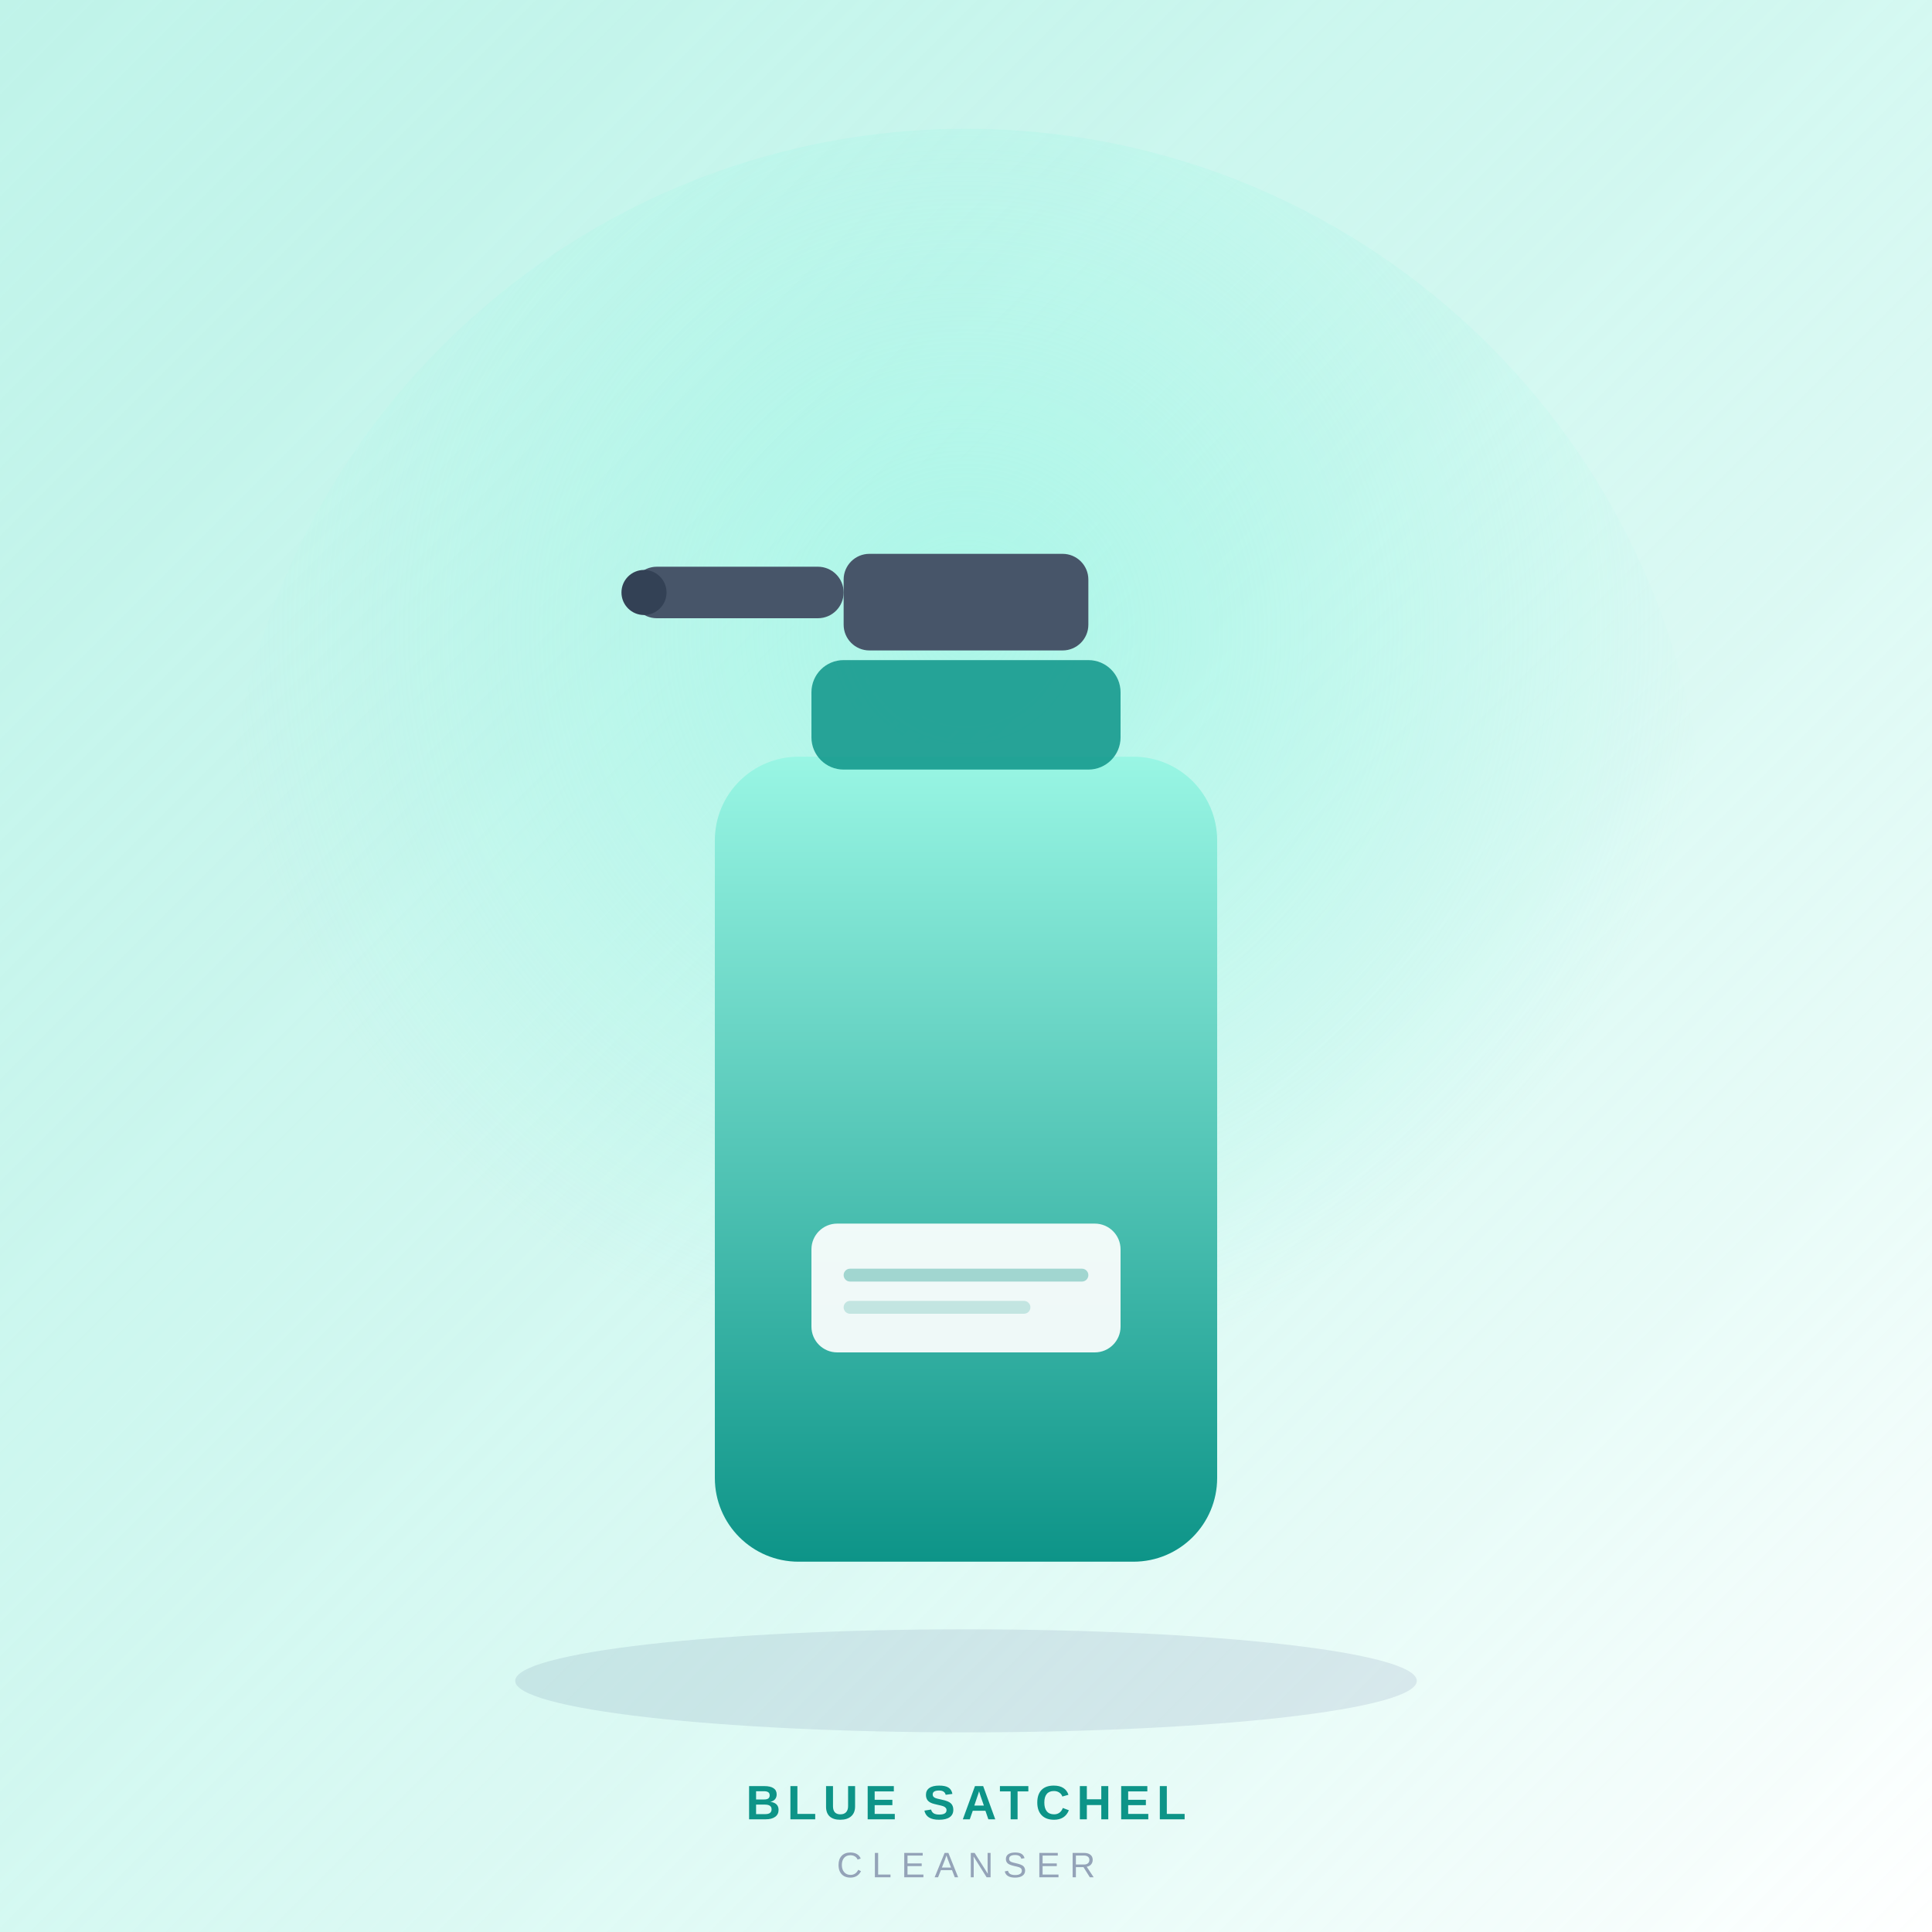
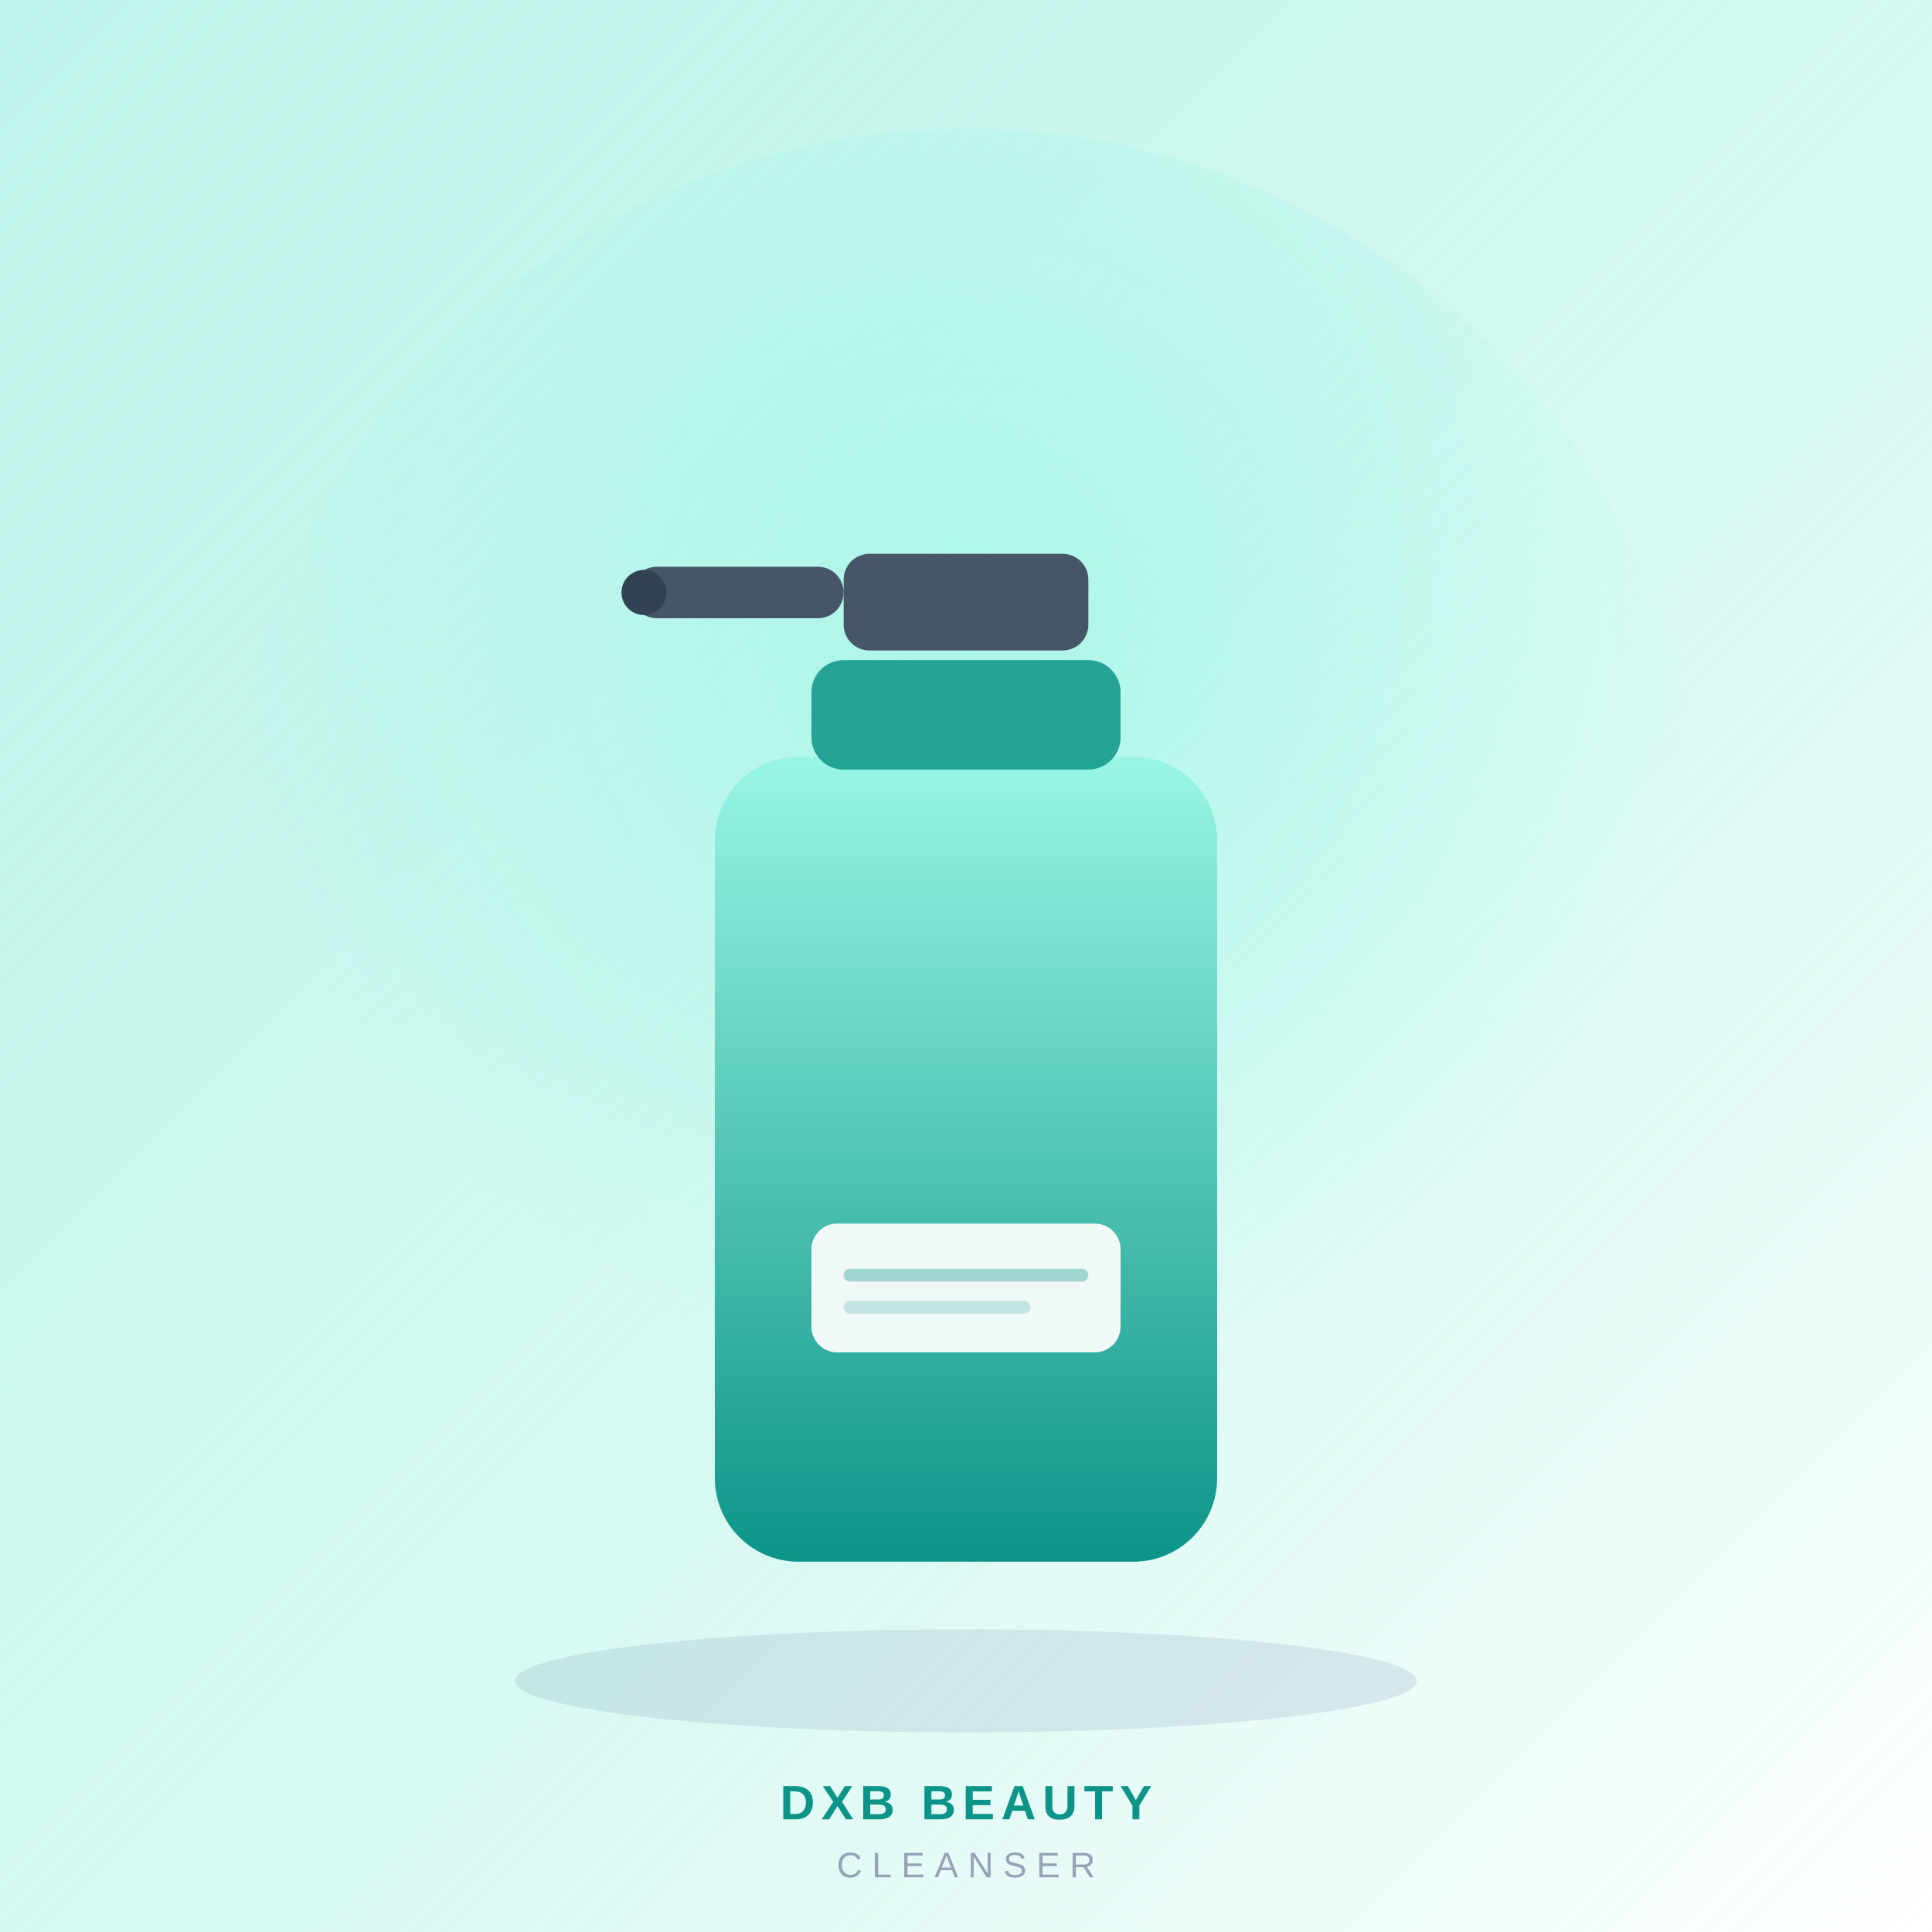
<svg xmlns="http://www.w3.org/2000/svg" width="600" height="600" viewBox="0 0 600 600">
  <defs>
    <linearGradient id="bg" x1="0" y1="0" x2="1" y2="1">
      <stop offset="0%" stop-color="#99f6e4" stop-opacity="0.55" />
      <stop offset="100%" stop-color="#ffffff" />
    </linearGradient>
    <linearGradient id="body" x1="0" y1="0" x2="0" y2="1">
      <stop offset="0%" stop-color="#99f6e4" />
      <stop offset="100%" stop-color="#0d9488" />
    </linearGradient>
    <radialGradient id="spot" cx="50%" cy="34%" r="50%">
      <stop offset="0%" stop-color="#99f6e4" stop-opacity="0.65" />
      <stop offset="100%" stop-color="#99f6e4" stop-opacity="0" />
    </radialGradient>
  </defs>
  <rect width="600" height="600" fill="url(#bg)" />
  <ellipse cx="300" cy="270" rx="230" ry="230" fill="url(#spot)" />
  <ellipse cx="300" cy="522" rx="140" ry="16" fill="#0f2064" opacity="0.09" />
  <rect x="222" y="235" width="156" height="250" rx="26" fill="url(#body)" />
  <rect x="252" y="380" width="96" height="40" rx="8" fill="#ffffff" opacity="0.92" />
  <rect x="262" y="394" width="76" height="4" rx="2" fill="#0d9488" opacity="0.35" />
  <rect x="262" y="404" width="58" height="4" rx="2" fill="#0d9488" opacity="0.2" />
  <rect x="252" y="205" width="96" height="34" rx="10" fill="#0d9488" opacity="0.85" />
  <rect x="262" y="172" width="76" height="30" rx="8" fill="#475569" />
  <rect x="196" y="176" width="66" height="16" rx="8" fill="#475569" />
  <circle cx="200" cy="184" r="7" fill="#334155" />
-   <text x="300" y="565" text-anchor="middle" font-family="Arial, sans-serif" font-size="15" font-weight="700" letter-spacing="2" fill="#0d9488">BLUE SATCHEL</text>
+   <text x="300" y="565" text-anchor="middle" font-family="Arial, sans-serif" font-size="15" font-weight="700" letter-spacing="2" fill="#0d9488">DXB BEAUTY</text>
  <text x="300" y="583" text-anchor="middle" font-family="Arial, sans-serif" font-size="11" letter-spacing="3" fill="#94a3b8">CLEANSER</text>
</svg>
